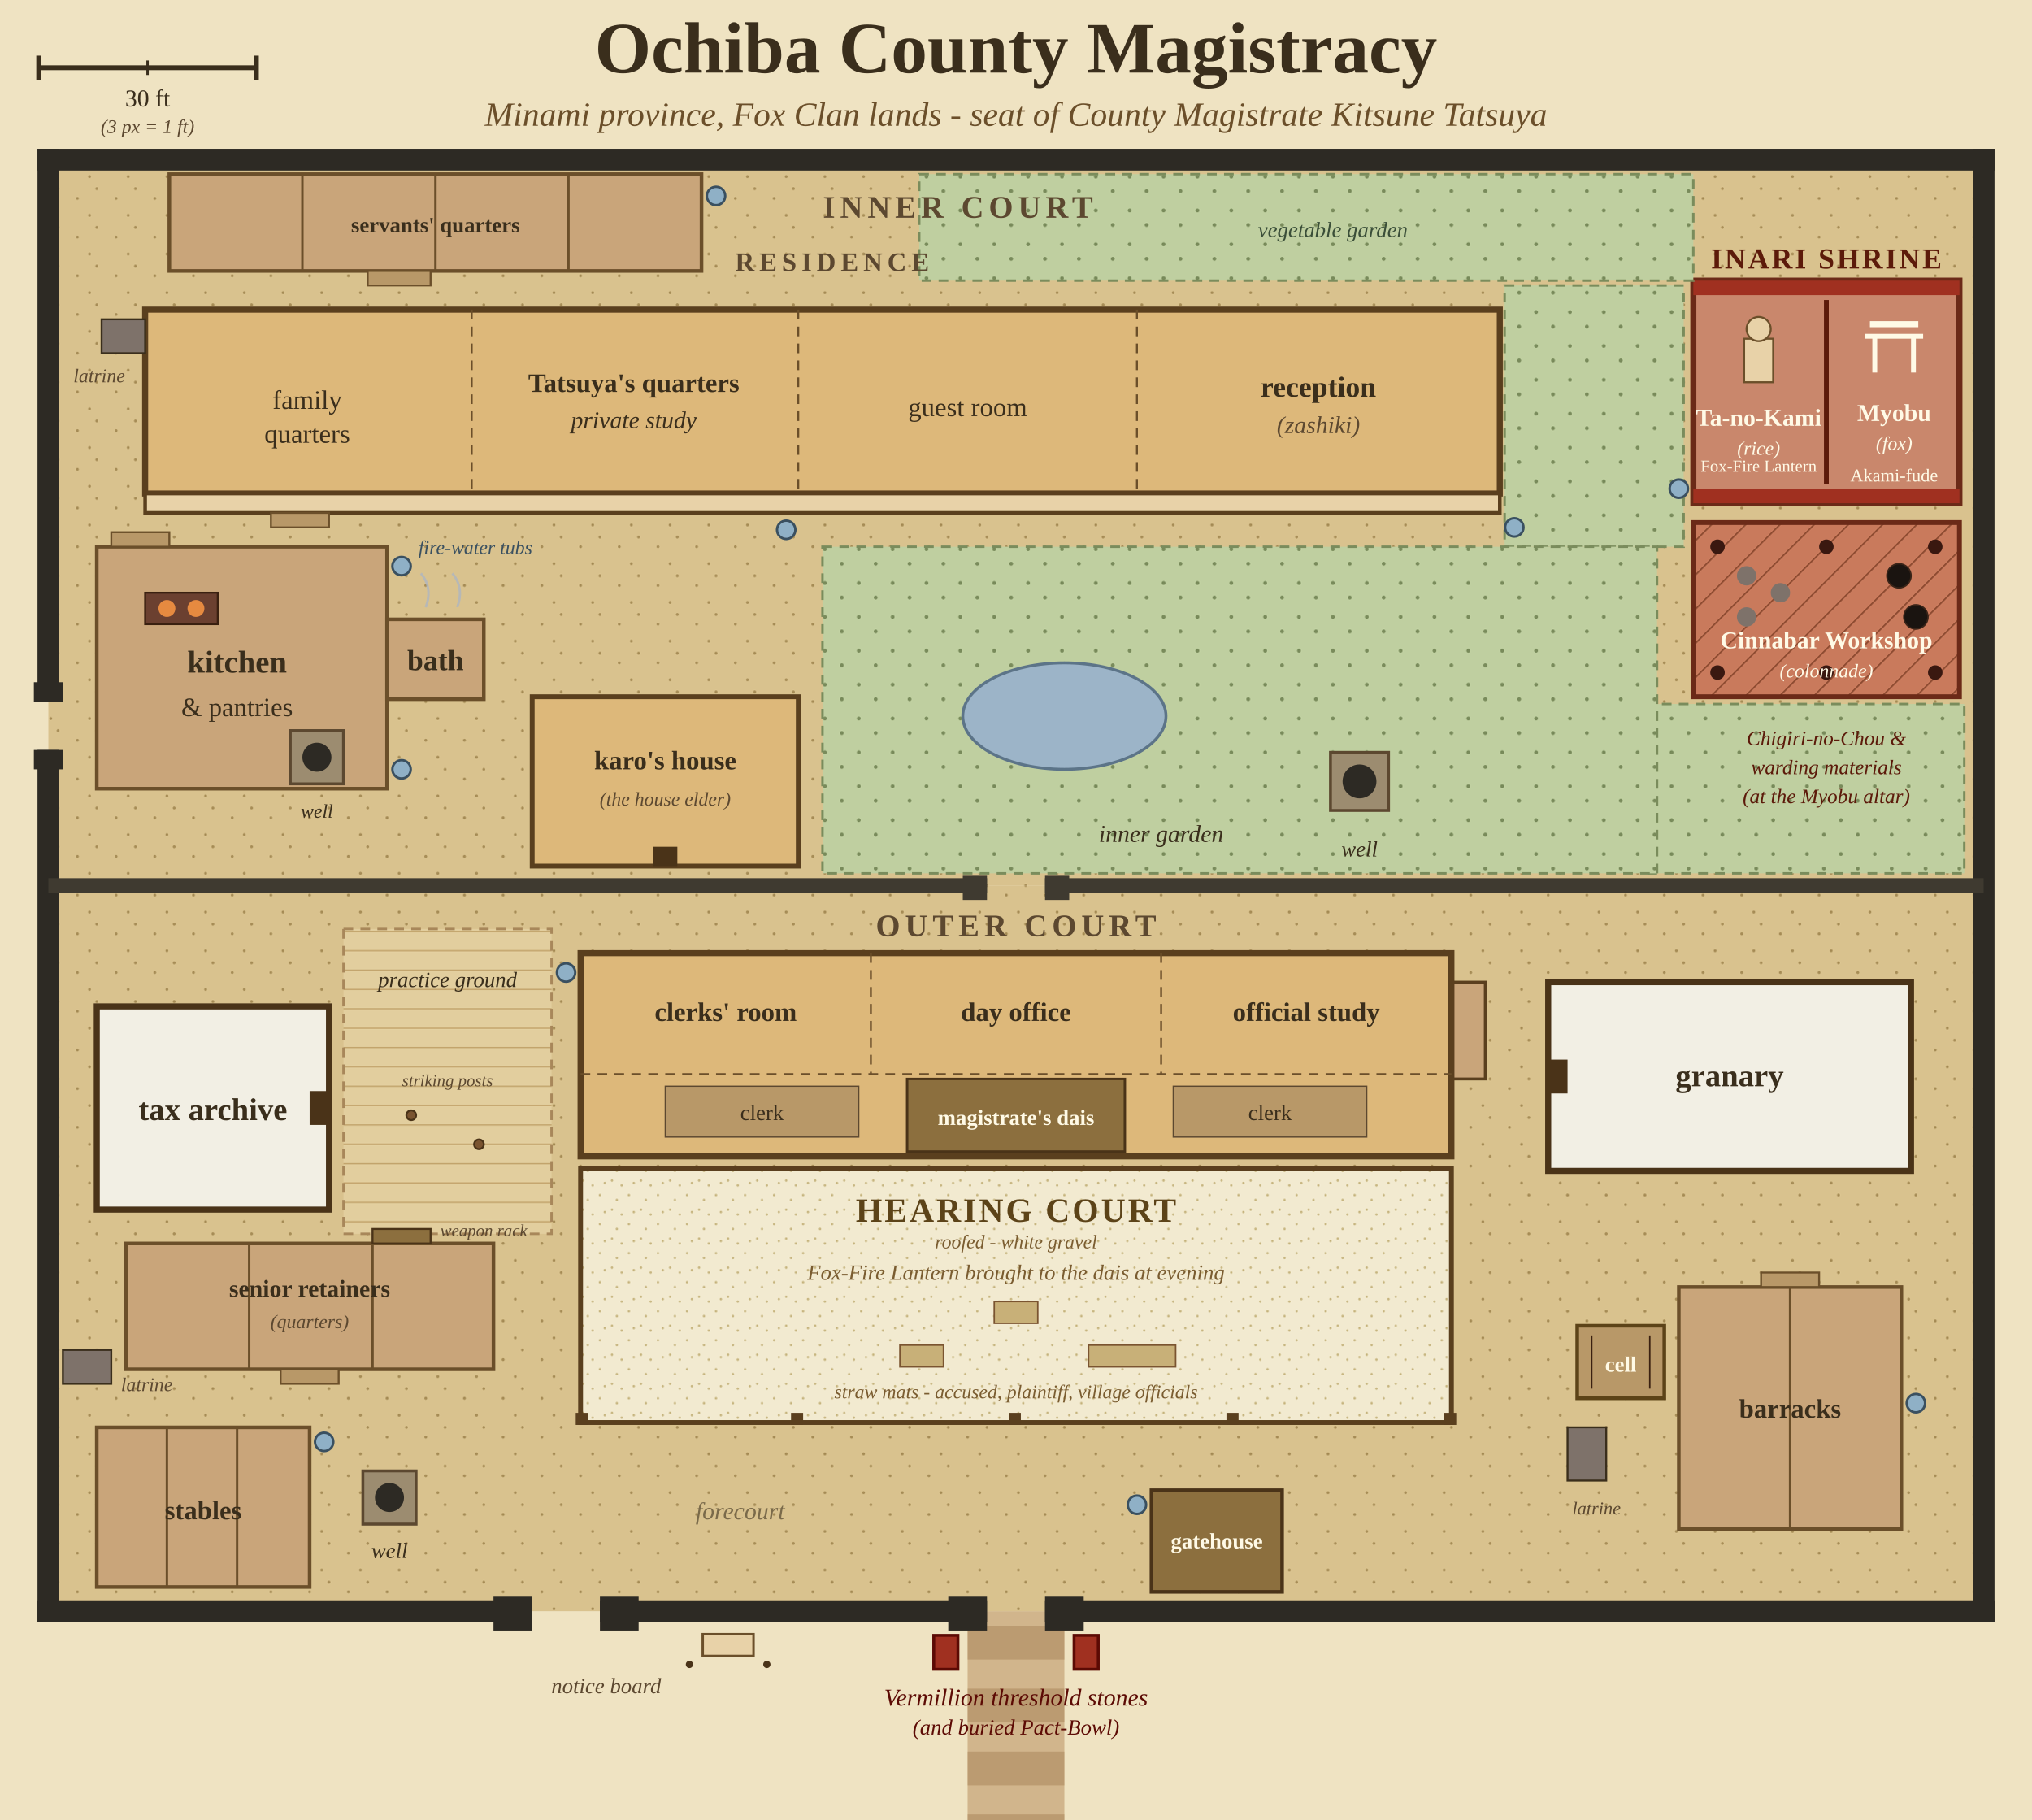
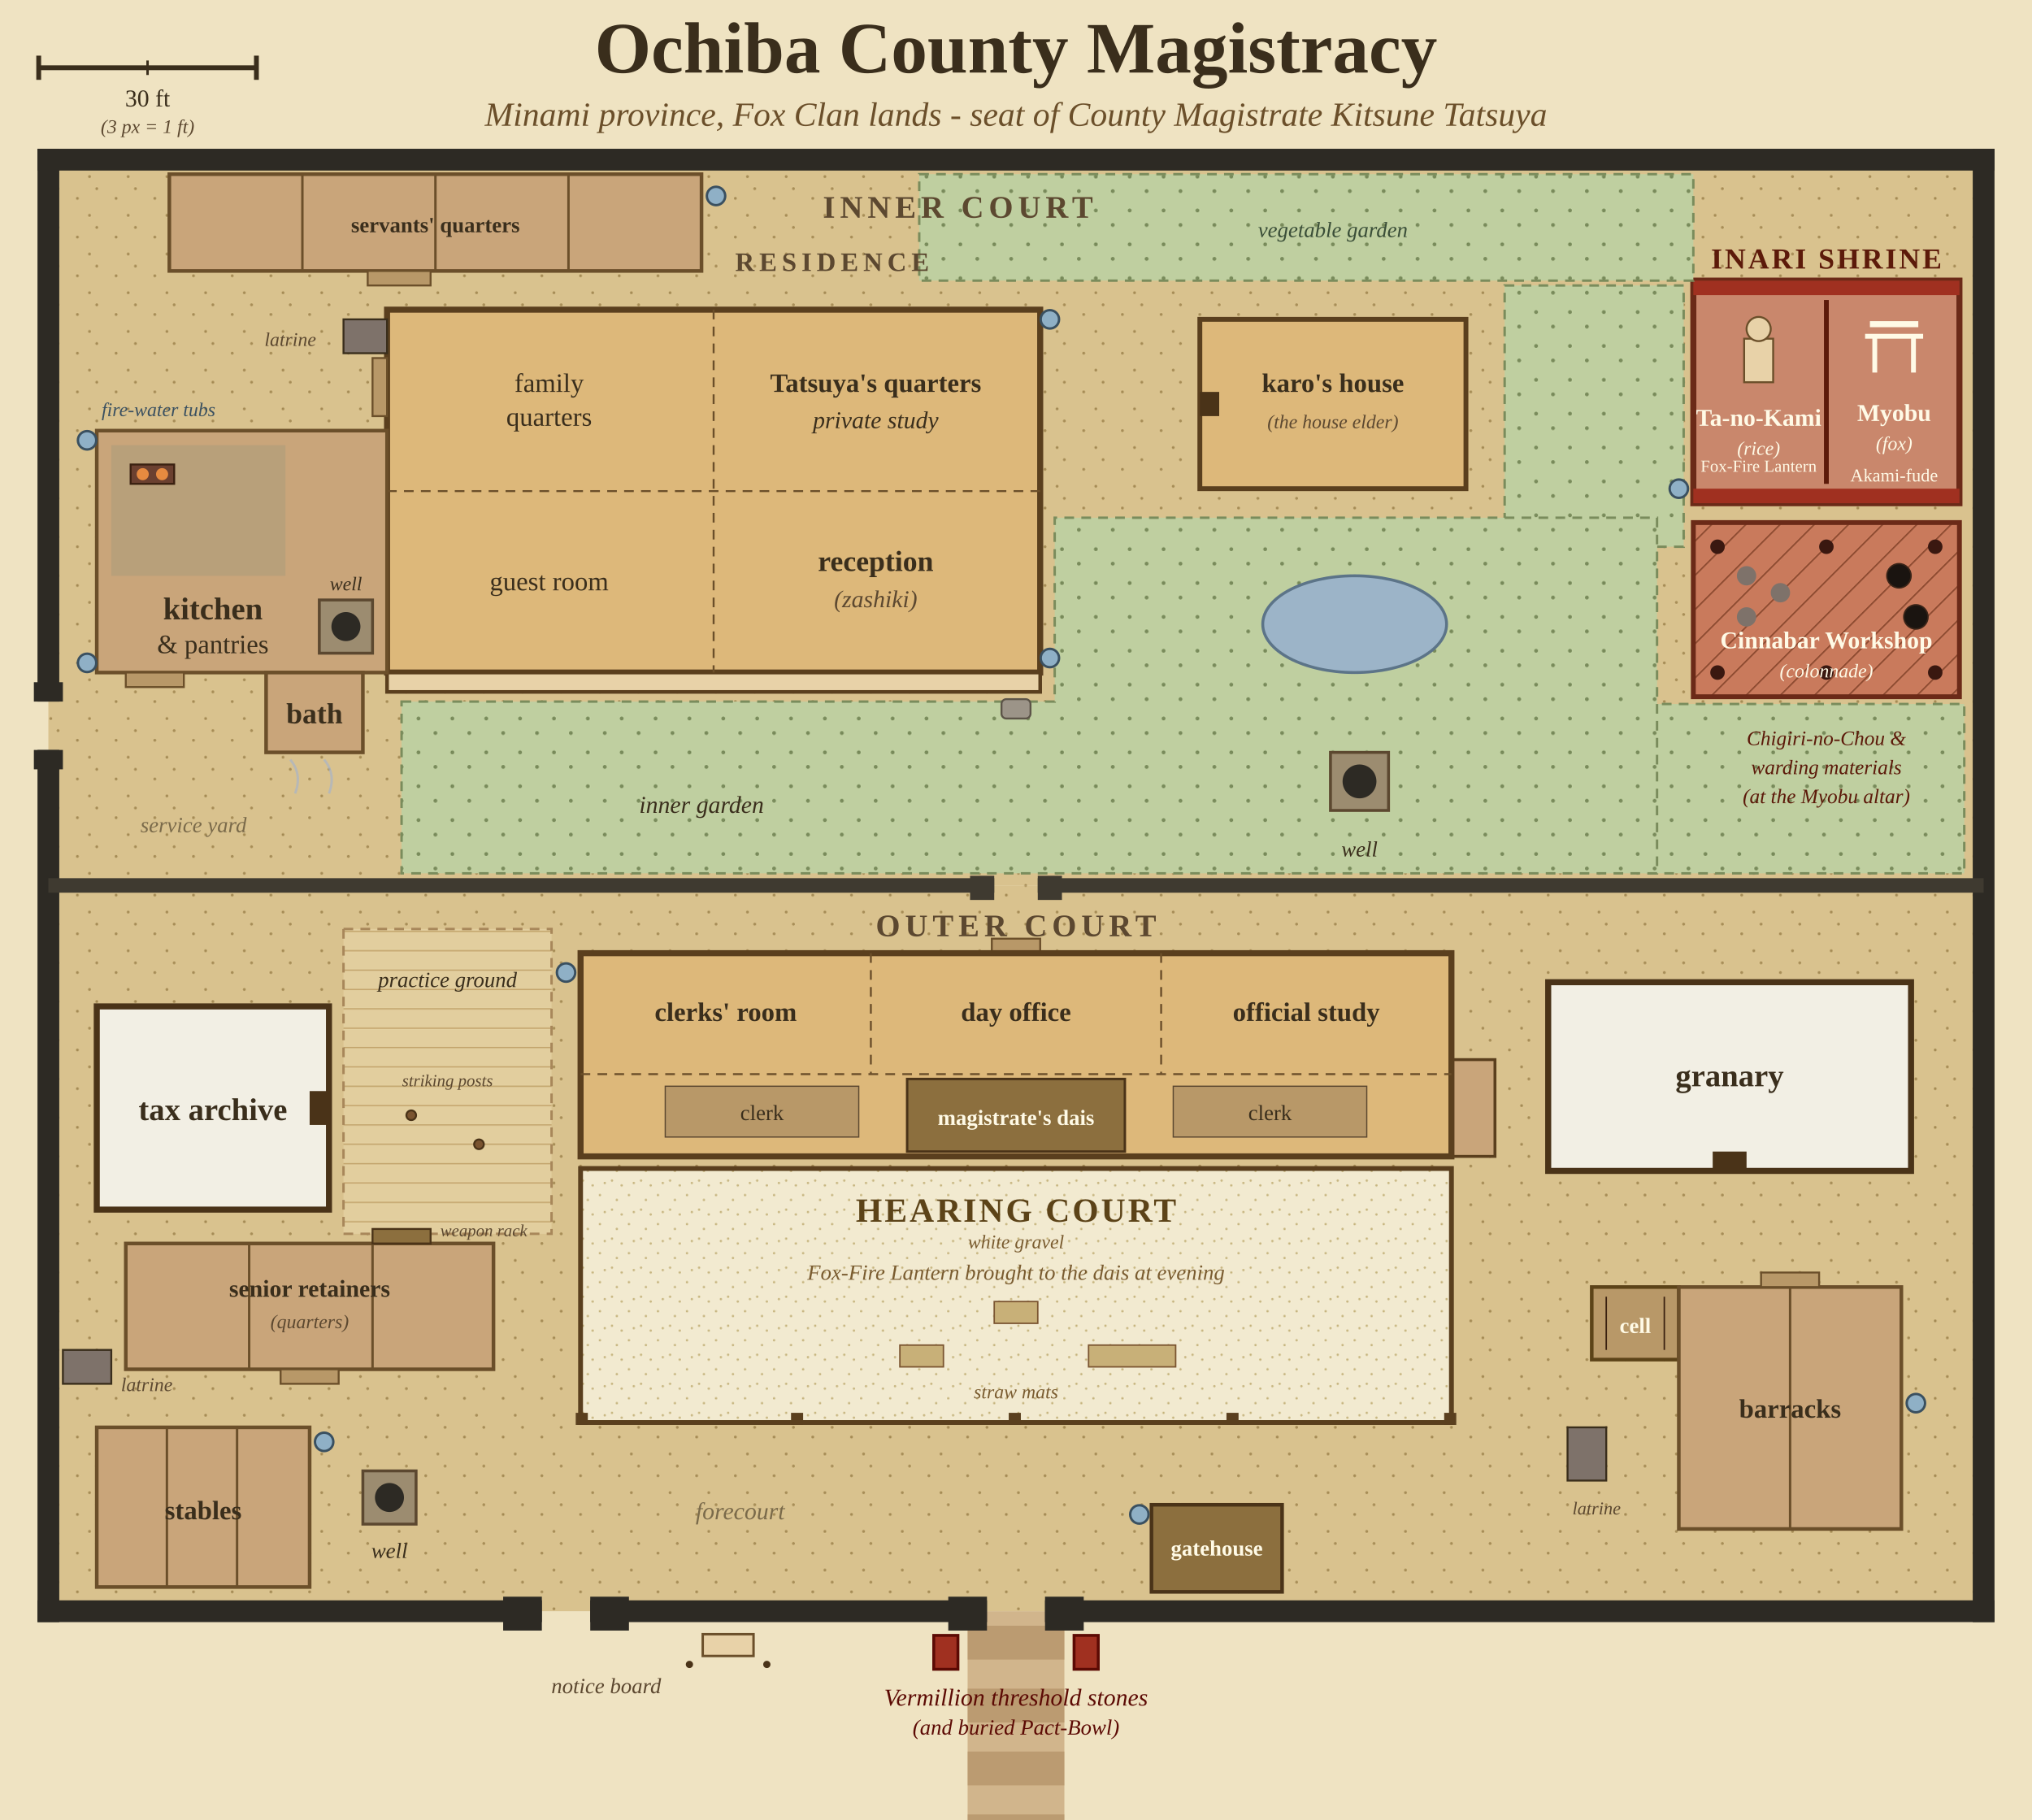
<svg xmlns="http://www.w3.org/2000/svg" viewBox="180 84 840 752" font-family="Georgia, 'Times New Roman', serif">
  <defs>
    <pattern id="colonnade-hatch" patternUnits="userSpaceOnUse" width="10" height="10" patternTransform="rotate(45)">
      <rect width="10" height="10" fill="#C97A5C" />
      <line x1="0" y1="0" x2="0" y2="10" stroke="#8C4A30" stroke-width="1.2" />
    </pattern>
    <pattern id="garden-stipple" patternUnits="userSpaceOnUse" width="14" height="14">
      <rect width="14" height="14" fill="#BFCFA0" />
      <circle cx="3" cy="3" r="0.8" fill="#7A8C5C" />
      <circle cx="10" cy="9" r="0.8" fill="#7A8C5C" />
    </pattern>
    <pattern id="court-earth" patternUnits="userSpaceOnUse" width="16" height="16">
      <rect width="16" height="16" fill="#D9C28E" />
      <circle cx="4" cy="6" r="0.6" fill="#A88E58" />
      <circle cx="12" cy="2" r="0.6" fill="#A88E58" />
      <circle cx="9" cy="13" r="0.6" fill="#A88E58" />
    </pattern>
    <pattern id="keiko-earth" patternUnits="userSpaceOnUse" width="16" height="16">
      <rect width="16" height="16" fill="#E2CE9E" />
      <line x1="0" y1="5" x2="16" y2="5" stroke="#C2A46C" stroke-width="0.5" />
      <line x1="0" y1="13" x2="16" y2="13" stroke="#C2A46C" stroke-width="0.5" />
    </pattern>
    <pattern id="oshirasu-sand" patternUnits="userSpaceOnUse" width="12" height="12">
      <rect width="12" height="12" fill="#F2EAD0" />
      <circle cx="3" cy="4" r="0.5" fill="#C9B884" />
      <circle cx="8" cy="2" r="0.5" fill="#C9B884" />
      <circle cx="10" cy="9" r="0.5" fill="#C9B884" />
      <circle cx="5" cy="10" r="0.5" fill="#C9B884" />
      <circle cx="1" cy="8" r="0.5" fill="#C9B884" />
    </pattern>
    <pattern id="granary-slats" patternUnits="userSpaceOnUse" width="14" height="6">
      <rect width="14" height="6" fill="#D9B47A" />
      <line x1="0" y1="0" x2="14" y2="0" stroke="#7A5430" stroke-width="0.8" />
      <line x1="0" y1="3" x2="14" y2="3" stroke="#A88454" stroke-width="0.5" />
    </pattern>
  </defs>
  <rect x="0" y="0" width="1200" height="900" fill="#EFE3C2" data-kind="-" />
  <g data-kind="road">
    <path d="M 600 900 L 600 750" stroke="#B89060" stroke-width="40" stroke-linecap="butt" opacity="0.55" />
    <path d="M 600 900 L 600 750" stroke="#9C7448" stroke-width="40" stroke-dasharray="14 12" fill="none" opacity="0.4" />
  </g>
  <text x="600" y="114" text-anchor="middle" font-size="30" font-weight="bold" fill="#3A2E1C" data-kind="-">Ochiba County Magistracy</text>
  <text x="600" y="136" text-anchor="middle" font-size="14" font-style="italic" fill="#6B4F2A" data-kind="-">Minami province, Fox Clan lands - seat of County Magistrate Kitsune Tatsuya</text>
  <g data-kind="-">
    <g stroke="#3A2E1C">
      <line x1="196" y1="112" x2="286" y2="112" stroke-width="2" />
      <line x1="196" y1="107" x2="196" y2="117" stroke-width="2" />
      <line x1="286" y1="107" x2="286" y2="117" stroke-width="2" />
      <line x1="241" y1="109" x2="241" y2="115" stroke-width="1" />
    </g>
    <text x="241" y="128" text-anchor="middle" font-size="10" fill="#3A2E1C">30 ft</text>
    <text x="241" y="139" text-anchor="middle" font-size="8" font-style="italic" fill="#5C4830">(3 px = 1 ft)</text>
  </g>
  <rect x="200" y="150" width="800" height="300" fill="url(#court-earth)" id="precinct" data-kind="inner court" />
  <rect x="200" y="450" width="800" height="300" fill="url(#court-earth)" id="precinct" data-kind="outer court" />
  <g stroke="#2D2A24" stroke-width="9" fill="none" stroke-linecap="square" data-kind="compound wall">
    <line x1="200" y1="150" x2="1000" y2="150" />
    <line x1="200" y1="150" x2="200" y2="369.5" />
    <line x1="200" y1="398.5" x2="200" y2="750" />
    <line x1="1000" y1="150" x2="1000" y2="750" />
-     <line x1="200" y1="750" x2="395.5" y2="750" />
-     <line x1="432.5" y1="750" x2="583.5" y2="750" />
+     <line x1="200" y1="750" x2="399.5" y2="750" />
+     <line x1="428.5" y1="750" x2="583.5" y2="750" />
    <line x1="616.5" y1="750" x2="1000" y2="750" />
  </g>
  <g fill="#2D2A24" data-kind="main gate">
    <rect x="572" y="744" width="16" height="14" />
    <rect x="612" y="744" width="16" height="14" />
  </g>
  <g fill="#2D2A24" data-kind="side gate">
    <rect x="194" y="366" width="12" height="8" />
    <rect x="194" y="394" width="12" height="8" />
  </g>
  <g fill="#2D2A24" data-kind="side gate">
-     <rect x="384" y="744" width="16" height="14" />
-     <rect x="428" y="744" width="16" height="14" />
+     <rect x="388" y="744" width="16" height="14" />
+     <rect x="424" y="744" width="16" height="14" />
  </g>
  <g data-kind="threshold stones">
    <rect x="566" y="760" width="10" height="14" fill="#A03020" stroke="#5C0A04" stroke-width="1.2" />
    <rect x="624" y="760" width="10" height="14" fill="#A03020" stroke="#5C0A04" stroke-width="1.2" />
    <text x="600" y="789" text-anchor="middle" font-size="10" fill="#5C0A04" font-style="italic">Vermillion threshold stones</text>
    <text x="600" y="801" text-anchor="middle" font-size="9" fill="#5C0A04" font-style="italic">(and buried Pact-Bowl)</text>
  </g>
  <g data-kind="notice board">
    <rect x="470.5" y="759.5" width="21" height="9" fill="#E8D2A8" stroke="#6B4F2A" stroke-width="1" />
    <circle cx="465" cy="772" r="1.5" fill="#4A3318" />
    <circle cx="497" cy="772" r="1.5" fill="#4A3318" />
    <text x="430.6" y="783.9" text-anchor="middle" font-size="9" font-style="italic" fill="#5C4830">notice board</text>
  </g>
  <g stroke="#3F3A30" stroke-width="6" fill="none" stroke-dasharray="0" data-kind="court divider">
-     <line x1="200" y1="450" x2="588" y2="450" />
-     <line x1="612" y1="450" x2="1000" y2="450" />
+     <line x1="200" y1="450" x2="591" y2="450" />
+     <line x1="609" y1="450" x2="1000" y2="450" />
  </g>
  <g fill="#3F3A30" data-kind="nakamon" data-part-of="court divider">
-     <rect x="578" y="446" width="10" height="10" />
-     <rect x="612" y="446" width="10" height="10" />
+     <rect x="581" y="446" width="10" height="10" />
+     <rect x="609" y="446" width="10" height="10" />
  </g>
  <text x="600" y="471" text-anchor="middle" font-size="13" font-weight="bold" fill="#5C4830" letter-spacing="2" data-kind="outer court">OUTER COURT</text>
  <text x="486" y="712" text-anchor="middle" font-size="10" font-style="italic" fill="#7A6A4A" data-kind="outer court">forecourt</text>
  <g data-kind="stables">
    <rect x="220" y="674" width="88" height="66" fill="#C9A57A" stroke="#6B4F2A" stroke-width="1.5" />
    <line x1="249" y1="674" x2="249" y2="740" stroke="#6B4F2A" stroke-width="1" />
    <line x1="278" y1="674" x2="278" y2="740" stroke="#6B4F2A" stroke-width="1" />
    <text x="264" y="712" text-anchor="middle" font-size="11" font-weight="bold" fill="#3A2E1C">stables</text>
  </g>
  <g data-kind="tax archive">
    <rect x="220" y="500" width="96" height="84" fill="#F2EFE4" stroke="#4A3318" stroke-width="2.5" />
    <rect x="308" y="535" width="8" height="14" fill="#4A3318" data-kind="door" />
    <text x="268" y="547" text-anchor="middle" font-size="13" font-weight="bold" fill="#3A2E1C">tax archive</text>
  </g>
  <g data-kind="office hall">
    <rect x="420" y="478" width="360" height="84" fill="#DDB87A" />
    <rect x="420" y="478" width="120" height="50" fill="#DDB87A" data-kind="clerks' room" />
    <rect x="540" y="478" width="120" height="50" fill="#DDB87A" data-kind="day office" />
    <rect x="660" y="478" width="120" height="50" fill="#DDB87A" data-kind="official study" />
-     <rect x="780" y="490" width="14" height="40" fill="#C9A57A" stroke="#5A3F1E" stroke-width="1.2" data-kind="genkan" />
+     <rect x="780" y="522" width="18" height="40" fill="#C9A57A" stroke="#5A3F1E" stroke-width="1.2" data-kind="genkan" />
+     <rect x="590" y="472" width="20" height="6" fill="#B89868" stroke="#6B4F2A" stroke-width="0.8" data-kind="door" />
    <rect x="420" y="478" width="360" height="84" fill="none" stroke="#5A3F1E" stroke-width="2.5" />
    <line x1="420" y1="528" x2="780" y2="528" stroke="#6B4F2A" stroke-width="0.8" stroke-dasharray="4 3" />
    <line x1="540" y1="478" x2="540" y2="528" stroke="#6B4F2A" stroke-width="0.8" stroke-dasharray="4 3" />
    <line x1="660" y1="478" x2="660" y2="528" stroke="#6B4F2A" stroke-width="0.8" stroke-dasharray="4 3" />
    <text x="480" y="506" text-anchor="middle" font-size="11" font-weight="bold" fill="#3A2E1C" data-kind="clerks' room">clerks' room</text>
    <text x="600" y="506" text-anchor="middle" font-size="11" font-weight="bold" fill="#3A2E1C" data-kind="day office">day office</text>
    <text x="720" y="506" text-anchor="middle" font-size="11" font-weight="bold" fill="#3A2E1C" data-kind="official study">official study</text>
    <rect x="555" y="530" width="90" height="30" fill="#8C6F3E" stroke="#4A3318" stroke-width="1" data-kind="magistrate's dais" />
    <text x="600" y="549" text-anchor="middle" font-size="9" fill="#FFFAE6" font-weight="bold" data-kind="magistrate's dais">magistrate's dais</text>
    <g data-kind="clerks' seats">
      <rect x="455" y="533" width="80" height="21" fill="#B89868" stroke="#5C4830" stroke-width="0.5" />
      <text x="495" y="547" text-anchor="middle" font-size="9" fill="#3A2E1C">clerk</text>
      <rect x="665" y="533" width="80" height="21" fill="#B89868" stroke="#5C4830" stroke-width="0.5" />
      <text x="705" y="547" text-anchor="middle" font-size="9" fill="#3A2E1C">clerk</text>
    </g>
  </g>
  <g data-kind="hearing court">
    <rect x="420" y="567" width="360" height="105" fill="url(#oshirasu-sand)" stroke="#5A3F1E" stroke-width="2" />
    <g fill="#5A3F1E">
      <rect x="418" y="668" width="5" height="5" />
      <rect x="507" y="668" width="5" height="5" />
      <rect x="597" y="668" width="5" height="5" />
      <rect x="687" y="668" width="5" height="5" />
      <rect x="777" y="668" width="5" height="5" />
    </g>
    <text x="600" y="589" text-anchor="middle" font-size="14" font-weight="bold" fill="#5C4318" letter-spacing="1">HEARING COURT</text>
-     <text x="600" y="600" text-anchor="middle" font-size="8" font-style="italic" fill="#7A5C30">roofed - white gravel</text>
+     <text x="600" y="600" text-anchor="middle" font-size="8" font-style="italic" fill="#7A5C30">white gravel</text>
    <text x="600" y="613" text-anchor="middle" font-size="9" font-style="italic" fill="#7A5C30" data-kind="fox-fire lantern">Fox-Fire Lantern brought to the dais at evening</text>
    <g data-kind="kneeling positions">
      <g fill="#C8B078" stroke="#7A5430" stroke-width="0.6">
        <rect x="591" y="622" width="18" height="9" />
        <rect x="552" y="640" width="18" height="9" />
        <rect x="630" y="640" width="36" height="9" />
      </g>
-       <text x="600" y="662" text-anchor="middle" font-size="8" font-style="italic" fill="#7A5C30">straw mats - accused, plaintiff, village officials</text>
+       <text x="600" y="662" text-anchor="middle" font-size="8" font-style="italic" fill="#7A5C30">straw mats</text>
    </g>
  </g>
  <g data-kind="granary">
    <rect x="820" y="490" width="150" height="78" fill="#F2EFE4" stroke="#4A3318" stroke-width="2.5" />
-     <rect x="820" y="522" width="8" height="14" fill="#4A3318" data-kind="door" />
+     <rect x="888" y="560" width="14" height="8" fill="#4A3318" data-kind="door" />
    <text x="895" y="533" text-anchor="middle" font-size="13" font-weight="bold" fill="#3A2E1C">granary</text>
  </g>
  <g data-kind="cell">
-     <rect x="832" y="632" width="36" height="30" fill="#B89868" stroke="#5C4318" stroke-width="1.5" />
-     <line x1="838" y1="636" x2="838" y2="658" stroke="#3A2010" stroke-width="0.6" />
-     <line x1="862" y1="636" x2="862" y2="658" stroke="#3A2010" stroke-width="0.6" />
-     <text x="850" y="651" text-anchor="middle" font-size="9" font-weight="bold" fill="#FFFAE6">cell</text>
+     <rect x="838" y="616" width="36" height="30" fill="#B89868" stroke="#5C4318" stroke-width="1.5" />
+     <line x1="844" y1="620" x2="844" y2="642" stroke="#3A2010" stroke-width="0.6" />
+     <line x1="868" y1="620" x2="868" y2="642" stroke="#3A2010" stroke-width="0.6" />
+     <text x="856" y="635" text-anchor="middle" font-size="9" font-weight="bold" fill="#FFFAE6">cell</text>
  </g>
  <g data-kind="barracks">
    <rect x="874" y="616" width="92" height="100" fill="#C9A57A" stroke="#6B4F2A" stroke-width="1.5" />
    <line x1="920" y1="616" x2="920" y2="716" stroke="#6B4F2A" stroke-width="1" />
    <rect x="908" y="610" width="24" height="6" fill="#B89868" stroke="#6B4F2A" stroke-width="0.8" data-kind="door" />
    <text x="920" y="670" text-anchor="middle" font-size="11" font-weight="bold" fill="#3A2E1C">barracks</text>
  </g>
  <g data-kind="latrine">
    <rect x="828" y="674" width="16" height="22" fill="#7E726A" stroke="#3A2E1C" stroke-width="0.8" />
    <text x="840" y="710" text-anchor="middle" font-size="7.5" font-style="italic" fill="#5C4830">latrine</text>
  </g>
  <g data-kind="latrine">
    <rect x="206" y="642" width="20" height="14" fill="#7E726A" stroke="#3A2E1C" stroke-width="0.8" />
    <text x="230" y="659" font-size="8" font-style="italic" fill="#5C4830">latrine</text>
  </g>
  <g data-kind="well">
    <rect x="330" y="692" width="22" height="22" fill="#9C8C70" stroke="#5C4830" stroke-width="1.2" />
    <circle cx="341" cy="703" r="6" fill="#2D2A24" />
    <text x="341" y="728" text-anchor="middle" font-size="9" font-style="italic" fill="#3A2E1C">well</text>
  </g>
  <g data-kind="retainers' quarters">
    <rect x="232" y="598" width="152" height="52" fill="#C9A57A" stroke="#6B4F2A" stroke-width="1.5" />
    <line x1="283" y1="598" x2="283" y2="650" stroke="#6B4F2A" stroke-width="1" />
    <line x1="334" y1="598" x2="334" y2="650" stroke="#6B4F2A" stroke-width="1" />
    <rect x="296" y="650" width="24" height="6" fill="#B89868" stroke="#6B4F2A" stroke-width="0.8" data-kind="door" />
    <text x="308" y="620" text-anchor="middle" font-size="10" font-weight="bold" fill="#3A2E1C">senior retainers</text>
    <text x="308" y="633" text-anchor="middle" font-size="8" font-style="italic" fill="#5C4830">(quarters)</text>
  </g>
  <g data-kind="practice ground">
    <rect x="322" y="468" width="86" height="126" fill="url(#keiko-earth)" stroke="#A8875A" stroke-width="1" stroke-dasharray="4 3" />
    <text x="365" y="492" text-anchor="middle" font-size="9" font-style="italic" fill="#3A2E1C">practice ground</text>
    <g data-kind="striking posts">
      <text x="365" y="533" text-anchor="middle" font-size="7" font-style="italic" fill="#5C4830">striking posts</text>
      <circle cx="350" cy="545" r="2" fill="#7A5430" stroke="#4A3318" stroke-width="0.8" />
      <circle cx="378" cy="557" r="2" fill="#7A5430" stroke="#4A3318" stroke-width="0.8" />
    </g>
    <g data-kind="weapon rack">
      <rect x="334" y="592" width="24" height="6" fill="#8C6F3E" stroke="#4A3318" stroke-width="0.8" />
      <text x="362" y="595" text-anchor="start" font-size="7" font-style="italic" fill="#5C4830">weapon rack</text>
    </g>
  </g>
  <g data-kind="gatehouse">
-     <rect x="656" y="700" width="54" height="42" fill="#8C6F3E" stroke="#4A3318" stroke-width="1.5" />
-     <text x="683" y="724" text-anchor="middle" font-size="9" font-weight="bold" fill="#FFFAE6">gatehouse</text>
+     <rect x="656" y="706" width="54" height="36" fill="#8C6F3E" stroke="#4A3318" stroke-width="1.5" />
+     <text x="683" y="727" text-anchor="middle" font-size="9" font-weight="bold" fill="#FFFAE6">gatehouse</text>
  </g>
  <g data-kind="residence">
-     <rect x="240" y="212" width="560" height="76" fill="#DDB87A" />
-     <rect x="240" y="212" width="135" height="76" fill="#DDB87A" data-kind="family quarters" />
-     <rect x="375" y="212" width="135" height="76" fill="#DDB87A" data-kind="lord's quarters" />
-     <rect x="510" y="212" width="140" height="76" fill="#DDB87A" data-kind="guest quarters" />
-     <rect x="650" y="212" width="150" height="76" fill="#DDB87A" data-kind="reception room" />
-     <rect x="240" y="212" width="560" height="76" fill="none" stroke="#5A3F1E" stroke-width="2.5" />
-     <rect x="240" y="288" width="560" height="8" fill="#E8D2A8" stroke="#5A3F1E" stroke-width="1.5" data-kind="engawa" />
-     <line x1="375" y1="212" x2="375" y2="288" stroke="#6B4F2A" stroke-width="0.8" stroke-dasharray="4 3" />
-     <line x1="510" y1="212" x2="510" y2="288" stroke="#6B4F2A" stroke-width="0.8" stroke-dasharray="4 3" />
-     <line x1="650" y1="212" x2="650" y2="288" stroke="#6B4F2A" stroke-width="0.8" stroke-dasharray="4 3" />
+     <rect x="340" y="212" width="270" height="150" fill="#DDB87A" />
+     <rect x="340" y="212" width="135" height="75" fill="#DDB87A" data-kind="family quarters" />
+     <rect x="475" y="212" width="135" height="75" fill="#DDB87A" data-kind="lord's quarters" />
+     <rect x="340" y="287" width="135" height="75" fill="#DDB87A" data-kind="guest quarters" />
+     <rect x="475" y="287" width="135" height="75" fill="#DDB87A" data-kind="reception room" />
+     <rect x="340" y="212" width="270" height="150" fill="none" stroke="#5A3F1E" stroke-width="2.5" />
+     <rect x="340" y="362" width="270" height="8" fill="#E8D2A8" stroke="#5A3F1E" stroke-width="1.5" data-kind="engawa" />
+     <line x1="340" y1="287" x2="610" y2="287" stroke="#6B4F2A" stroke-width="0.8" stroke-dasharray="4 3" />
+     <line x1="475" y1="212" x2="475" y2="362" stroke="#6B4F2A" stroke-width="0.8" stroke-dasharray="4 3" />
    <g data-kind="lord's quarters">
-       <text x="442" y="246" text-anchor="middle" font-size="11" font-weight="bold" fill="#3A2E1C">Tatsuya's quarters</text>
-       <text x="442" y="261" text-anchor="middle" font-size="10" font-style="italic" fill="#3A2E1C">private study</text>
+       <text x="542" y="246" text-anchor="middle" font-size="11" font-weight="bold" fill="#3A2E1C">Tatsuya's quarters</text>
+       <text x="542" y="261" text-anchor="middle" font-size="10" font-style="italic" fill="#3A2E1C">private study</text>
    </g>
    <g data-kind="family quarters">
-       <text x="307" y="253" text-anchor="middle" font-size="11" fill="#3A2E1C">family</text>
-       <text x="307" y="267" text-anchor="middle" font-size="11" fill="#3A2E1C">quarters</text>
-     </g>
-     <rect x="292" y="296" width="24" height="6" fill="#B89868" stroke="#6B4F2A" stroke-width="0.8" data-kind="door" />
-     <text x="580" y="256" text-anchor="middle" font-size="11" fill="#3A2E1C" data-kind="guest quarters">guest room</text>
+       <text x="407" y="246" text-anchor="middle" font-size="11" fill="#3A2E1C">family</text>
+       <text x="407" y="260" text-anchor="middle" font-size="11" fill="#3A2E1C">quarters</text>
+     </g>
+     <rect x="334" y="232" width="6" height="24" fill="#B89868" stroke="#6B4F2A" stroke-width="0.8" data-kind="door" />
+     <text x="407" y="328" text-anchor="middle" font-size="11" fill="#3A2E1C" data-kind="guest quarters">guest room</text>
    <g data-kind="reception room">
-       <text x="725" y="248" text-anchor="middle" font-size="12" font-weight="bold" fill="#3A2E1C">reception</text>
-       <text x="725" y="263" text-anchor="middle" font-size="10" font-style="italic" fill="#5C4830">(zashiki)</text>
-     </g>
-   </g>
-   <g data-kind="kitchen">
-     <rect x="220" y="310" width="120" height="100" fill="#C9A57A" stroke="#6B4F2A" stroke-width="1.5" />
+       <text x="542" y="320" text-anchor="middle" font-size="12" font-weight="bold" fill="#3A2E1C">reception</text>
+       <text x="542" y="335" text-anchor="middle" font-size="10" font-style="italic" fill="#5C4830">(zashiki)</text>
+     </g>
+   </g>
+   <g data-kind="kitchen" data-part-of="residence">
+     <rect x="220" y="262" width="120" height="100" fill="#C9A57A" stroke="#6B4F2A" stroke-width="1.5" />
+     <rect x="226" y="268" width="72" height="54" fill="#B8A07A" />
    <g data-kind="hearth">
-       <rect x="240" y="329" width="30" height="13" fill="#6B4030" stroke="#3A2010" stroke-width="0.8" />
-       <circle cx="249" cy="335.5" r="3.5" fill="#E68A40" />
-       <circle cx="261" cy="335.5" r="3.5" fill="#E68A40" />
-     </g>
-     <text x="278" y="362" text-anchor="middle" font-size="13" font-weight="bold" fill="#3A2E1C">kitchen</text>
-     <text x="278" y="380" text-anchor="middle" font-size="11" fill="#3A2E1C">&amp; pantries</text>
-     <rect x="226" y="304" width="24" height="6" fill="#B89868" stroke="#6B4F2A" stroke-width="0.8" data-kind="door" />
-     <rect x="300" y="386" width="22" height="22" fill="#9C8C70" stroke="#5C4830" stroke-width="1.2" data-kind="well" />
-     <circle cx="311" cy="397" r="6" fill="#2D2A24" data-kind="well" />
-     <text x="311" y="422" text-anchor="middle" font-size="8" font-style="italic" fill="#3A2E1C" data-kind="well">well</text>
-   </g>
+       <rect x="234" y="276" width="18" height="8" fill="#6B4030" stroke="#3A2010" stroke-width="0.8" />
+       <circle cx="239" cy="280" r="2.5" fill="#E68A40" />
+       <circle cx="247" cy="280" r="2.5" fill="#E68A40" />
+     </g>
+     <text x="268" y="340" text-anchor="middle" font-size="13" font-weight="bold" fill="#3A2E1C">kitchen</text>
+     <text x="268" y="354" text-anchor="middle" font-size="11" fill="#3A2E1C">&amp; pantries</text>
+     <rect x="232" y="362" width="24" height="6" fill="#B89868" stroke="#6B4F2A" stroke-width="0.8" data-kind="door" />
+     <rect x="312" y="332" width="22" height="22" fill="#9C8C70" stroke="#5C4830" stroke-width="1.2" data-kind="well" />
+     <circle cx="323" cy="343" r="6" fill="#2D2A24" data-kind="well" />
+     <text x="323" y="328" text-anchor="middle" font-size="8" font-style="italic" fill="#3A2E1C" data-kind="well">well</text>
+   </g>
+   <text x="260" y="428" text-anchor="middle" font-size="9" font-style="italic" fill="#7A6A4A" data-kind="inner court">service yard</text>
  <rect x="802" y="202" width="74" height="108" fill="url(#garden-stipple)" stroke="#7A8C5C" stroke-width="1" stroke-dasharray="4 3" data-kind="garden" />
  <g data-kind="compound shrine">
    <rect x="880" y="200" width="110" height="92" fill="#C9876C" stroke="#6B2A18" stroke-width="2.5" />
    <line x1="935" y1="208" x2="935" y2="284" stroke="#5C1A0A" stroke-width="2" />
    <rect x="880" y="200" width="110" height="6" fill="#A03020" />
    <rect x="880" y="286" width="110" height="6" fill="#A03020" />
    <g data-kind="shrine altar">
      <g transform="translate(907, 226)">
        <rect x="-6" y="-2" width="12" height="18" fill="#E8D2A8" stroke="#6B4F2A" stroke-width="0.8" />
        <circle cx="0" cy="-6" r="5" fill="#E8D2A8" stroke="#6B4F2A" stroke-width="0.8" />
      </g>
      <text x="907" y="260" text-anchor="middle" font-size="10" font-weight="bold" fill="#FFFAE6">Ta-no-Kami</text>
      <text x="907" y="272" text-anchor="middle" font-size="8" font-style="italic" fill="#FFFAE6">(rice)</text>
    </g>
    <text x="907" y="279" text-anchor="middle" font-size="7" fill="#FFFAE6" data-kind="fox-fire lantern">Fox-Fire Lantern</text>
    <g data-kind="shrine altar">
      <g transform="translate(963, 218)">
        <line x1="-10" y1="0" x2="10" y2="0" stroke="#FFFAE6" stroke-width="2.5" />
        <line x1="-12" y1="5" x2="12" y2="5" stroke="#FFFAE6" stroke-width="2" />
        <line x1="-8" y1="5" x2="-8" y2="20" stroke="#FFFAE6" stroke-width="2" />
        <line x1="8" y1="5" x2="8" y2="20" stroke="#FFFAE6" stroke-width="2" />
      </g>
      <text x="963" y="258" text-anchor="middle" font-size="10" font-weight="bold" fill="#FFFAE6">Myobu</text>
      <text x="963" y="270" text-anchor="middle" font-size="8" font-style="italic" fill="#FFFAE6">(fox)</text>
    </g>
    <text x="963" y="283" text-anchor="middle" font-size="7.5" fill="#FFFAE6" data-kind="fox relics">Akami-fude</text>
  </g>
  <g data-kind="garden">
    <rect x="860" y="375" width="132" height="70" fill="url(#garden-stipple)" stroke="#7A8C5C" stroke-width="1" stroke-dasharray="4 3" />
  </g>
  <text x="935" y="195" text-anchor="middle" font-size="12" font-weight="bold" fill="#5C1A0A" letter-spacing="1" data-kind="compound shrine">INARI SHRINE</text>
  <g data-kind="fox relics">
    <text x="935" y="392" text-anchor="middle" font-size="8.5" font-style="italic" fill="#5C1A0A">Chigiri-no-Chou &amp;</text>
    <text x="935" y="404" text-anchor="middle" font-size="8.5" font-style="italic" fill="#5C1A0A">warding materials</text>
    <text x="935" y="416" text-anchor="middle" font-size="8.5" font-style="italic" fill="#5C1A0A">(at the Myobu altar)</text>
  </g>
  <g data-kind="cinnabar workshop">
    <rect x="880" y="300" width="110" height="72" fill="url(#colonnade-hatch)" stroke="#6B2A18" stroke-width="2" />
    <circle cx="890" cy="310" r="3" fill="#3A1810" />
    <circle cx="935" cy="310" r="3" fill="#3A1810" />
    <circle cx="980" cy="310" r="3" fill="#3A1810" />
    <circle cx="890" cy="362" r="3" fill="#3A1810" />
    <circle cx="935" cy="362" r="3" fill="#3A1810" />
    <circle cx="980" cy="362" r="3" fill="#3A1810" />
    <g data-kind="drying stones and bowls">
      <circle cx="902" cy="322" r="4" fill="#7E726A" />
      <circle cx="916" cy="329" r="4" fill="#7E726A" />
      <circle cx="902" cy="339" r="4" fill="#7E726A" />
      <circle cx="965" cy="322" r="5" fill="#1A1410" stroke="#3A2418" stroke-width="0.6" />
      <circle cx="972" cy="339" r="5" fill="#1A1410" stroke="#3A2418" stroke-width="0.6" />
    </g>
    <text x="935" y="352" text-anchor="middle" font-size="10" font-weight="bold" fill="#FFFAE6">Cinnabar Workshop</text>
    <text x="935" y="364" text-anchor="middle" font-size="8" font-style="italic" fill="#FFFAE6">(colonnade)</text>
  </g>
  <g data-kind="garden">
-     <rect x="520" y="310" width="345" height="135" fill="url(#garden-stipple)" stroke="#7A8C5C" stroke-width="1" stroke-dasharray="4 3" />
-     <ellipse cx="620" cy="380" rx="42" ry="22" fill="#9CB4C8" stroke="#5C7488" stroke-width="1.2" data-kind="garden pond" />
-     <text x="660" y="432" text-anchor="middle" font-size="10" font-style="italic" fill="#3A2E1C">inner garden</text>
+     <path d="M 346 374 H 616 V 298 H 865 V 445 H 346 Z" fill="url(#garden-stipple)" stroke="#7A8C5C" stroke-width="1" stroke-dasharray="4 3" />
+     <ellipse cx="740" cy="342" rx="38" ry="20" fill="#9CB4C8" stroke="#5C7488" stroke-width="1.2" data-kind="garden pond" />
+     <rect x="594" y="373" width="12" height="8" rx="2" fill="#9C9488" stroke="#5C5448" stroke-width="0.8" />
+     <text x="470" y="420" text-anchor="middle" font-size="10" font-style="italic" fill="#3A2E1C">inner garden</text>
  </g>
  <g data-kind="bath">
-     <rect x="340" y="340" width="40" height="33" fill="#C9A57A" stroke="#6B4F2A" stroke-width="1.5" />
-     <path d="M 356 335 q 3 -8 -2 -14 M 369 335 q 3 -8 -2 -14" stroke="#A8B4C8" stroke-width="1" fill="none" opacity="0.7" />
-     <text x="360" y="361" text-anchor="middle" font-size="12" font-weight="bold" fill="#3A2E1C">bath</text>
+     <rect x="290" y="362" width="40" height="33" fill="#C9A57A" stroke="#6B4F2A" stroke-width="1.5" />
+     <path d="M 302 412 q 3 -8 -2 -14 M 316 412 q 3 -8 -2 -14" stroke="#A8B4C8" stroke-width="1" fill="none" opacity="0.7" />
+     <text x="310" y="383" text-anchor="middle" font-size="12" font-weight="bold" fill="#3A2E1C">bath</text>
  </g>
  <g data-kind="karo's house">
-     <rect x="400" y="372" width="110" height="70" fill="#DDB87A" stroke="#5A3F1E" stroke-width="2" />
-     <rect x="450" y="434" width="10" height="8" fill="#4A3318" data-kind="door" />
-     <text x="455" y="402" text-anchor="middle" font-size="11" font-weight="bold" fill="#3A2E1C">karo's house</text>
-     <text x="455" y="417" text-anchor="middle" font-size="8" font-style="italic" fill="#5C4830">(the house elder)</text>
+     <rect x="676" y="216" width="110" height="70" fill="#DDB87A" stroke="#5A3F1E" stroke-width="2" />
+     <rect x="676" y="246" width="8" height="10" fill="#4A3318" data-kind="door" />
+     <text x="731" y="246" text-anchor="middle" font-size="11" font-weight="bold" fill="#3A2E1C">karo's house</text>
+     <text x="731" y="261" text-anchor="middle" font-size="8" font-style="italic" fill="#5C4830">(the house elder)</text>
  </g>
  <g data-kind="well" data-part-of="garden">
    <rect x="730" y="395" width="24" height="24" fill="#9C8C70" stroke="#5C4830" stroke-width="1.2" />
    <circle cx="742" cy="407" r="7" fill="#2D2A24" />
    <text x="742" y="438" text-anchor="middle" font-size="9" font-style="italic" fill="#3A2E1C">well</text>
  </g>
  <g data-kind="servants' quarters">
    <rect x="250" y="156" width="220" height="40" fill="#C9A57A" stroke="#6B4F2A" stroke-width="1.5" />
    <line x1="305" y1="156" x2="305" y2="196" stroke="#6B4F2A" stroke-width="1" />
    <line x1="360" y1="156" x2="360" y2="196" stroke="#6B4F2A" stroke-width="1" />
    <line x1="415" y1="156" x2="415" y2="196" stroke="#6B4F2A" stroke-width="1" />
    <rect x="332" y="196" width="26" height="6" fill="#B89868" stroke="#6B4F2A" stroke-width="0.8" data-kind="door" />
    <text x="360" y="180" text-anchor="middle" font-size="9" font-weight="bold" fill="#3A2E1C">servants' quarters</text>
  </g>
  <g data-kind="latrine" data-part-of="residence">
-     <rect x="222" y="216" width="18" height="14" fill="#7E726A" stroke="#3A2E1C" stroke-width="0.8" />
-     <text x="221" y="242" text-anchor="middle" font-size="8" font-style="italic" fill="#5C4830">latrine</text>
+     <rect x="322" y="216" width="18" height="14" fill="#7E726A" stroke="#3A2E1C" stroke-width="0.8" />
+     <text x="300" y="227" text-anchor="middle" font-size="8" font-style="italic" fill="#5C4830">latrine</text>
  </g>
  <g data-kind="vegetable garden">
    <rect x="560" y="156" width="320" height="44" fill="url(#garden-stipple)" stroke="#7A8C5C" stroke-width="1" stroke-dasharray="4 3" />
    <text x="731" y="182" text-anchor="middle" font-size="9" font-style="italic" fill="#3A4E38">vegetable garden</text>
  </g>
  <text x="576" y="174" text-anchor="middle" font-size="13" font-weight="bold" fill="#5C4830" letter-spacing="2" data-kind="inner court">INNER COURT</text>
  <text x="524" y="196" text-anchor="middle" font-size="11" font-weight="bold" fill="#5C4830" letter-spacing="2" data-kind="residence">RESIDENCE</text>
  <g fill="#8FB0C6" stroke="#3A5060" stroke-width="1" data-kind="fire-water tubs">
-     <circle cx="346" cy="318" r="3.8" />
-     <circle cx="346" cy="402" r="3.8" />
+     <circle cx="216" cy="266" r="3.8" />
+     <circle cx="216" cy="358" r="3.8" />
    <circle cx="414" cy="486" r="3.8" />
-     <circle cx="505" cy="303" r="3.8" />
-     <circle cx="806" cy="302" r="3.8" />
+     <circle cx="614" cy="216" r="3.8" />
+     <circle cx="614" cy="356" r="3.8" />
    <circle cx="874" cy="286" r="3.8" />
    <circle cx="972" cy="664" r="3.8" />
-     <circle cx="650" cy="706" r="3.8" />
+     <circle cx="651" cy="710" r="3.8" />
    <circle cx="314" cy="680" r="3.8" />
    <circle cx="476" cy="165" r="3.8" />
  </g>
-   <text x="353" y="313" text-anchor="start" font-size="8" font-style="italic" fill="#3A5060" data-kind="fire-water tubs">fire-water tubs</text>
+   <text x="222" y="256" text-anchor="start" font-size="8" font-style="italic" fill="#3A5060" data-kind="fire-water tubs">fire-water tubs</text>
</svg>
